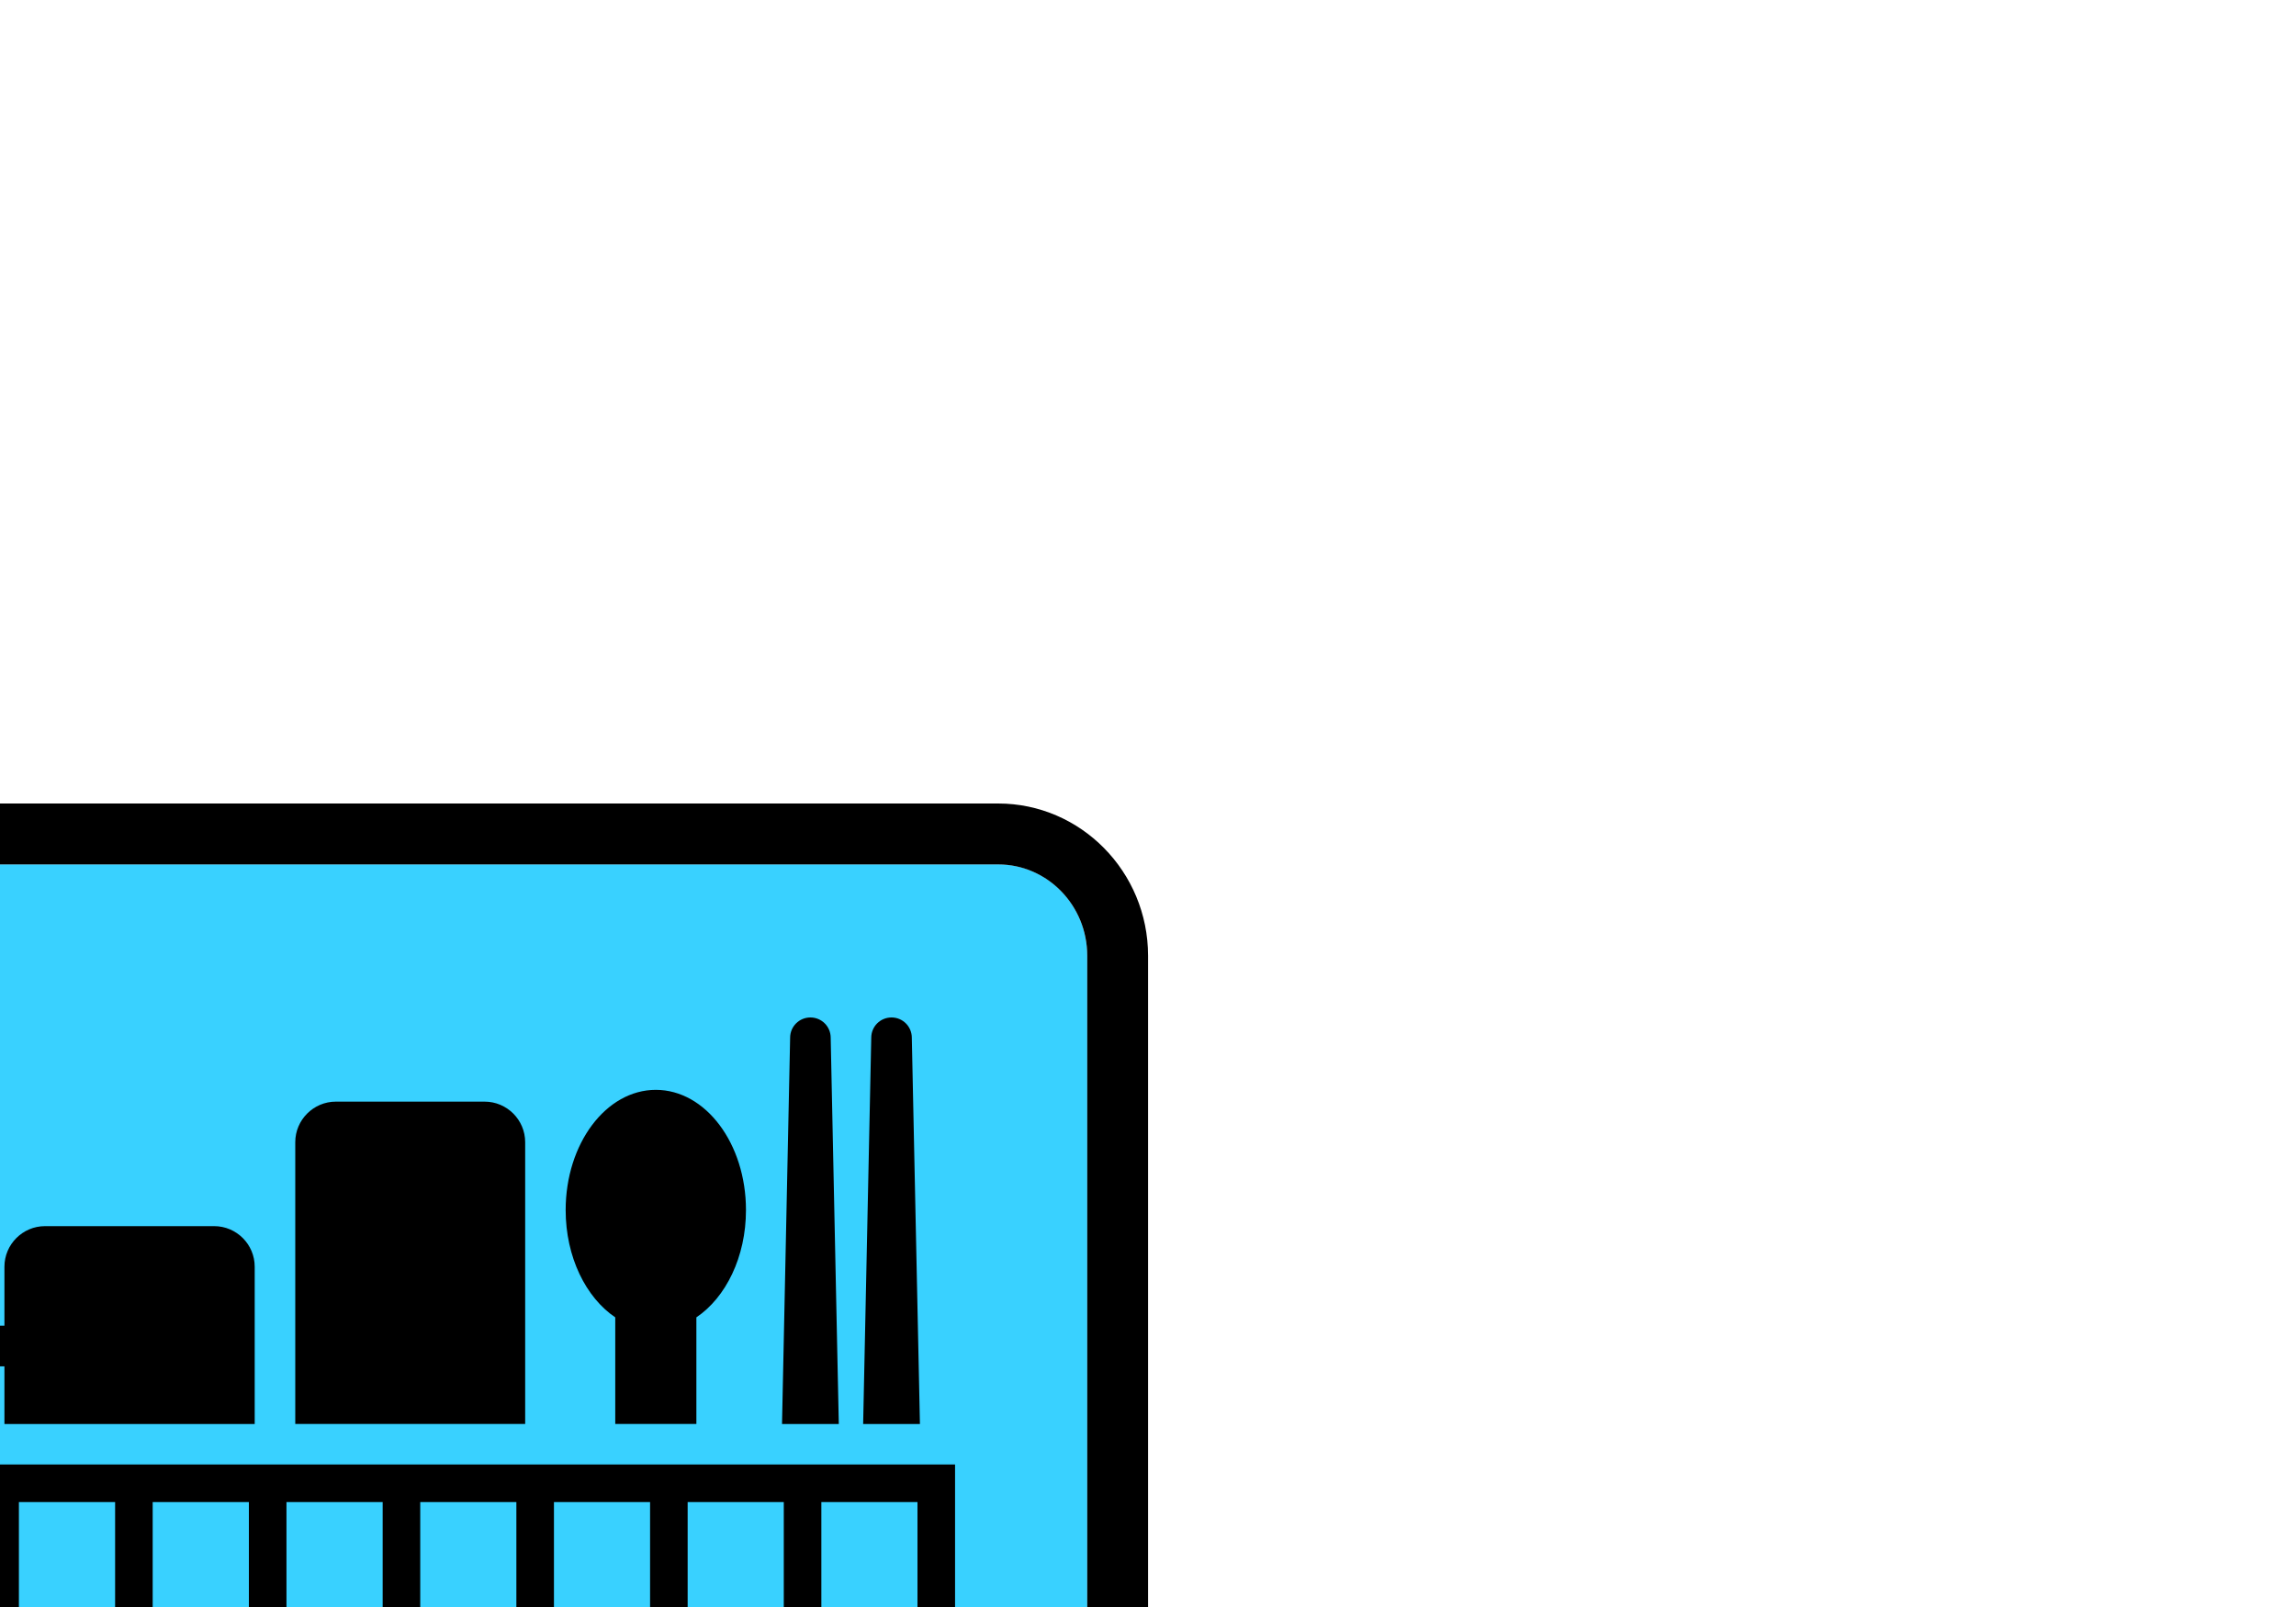
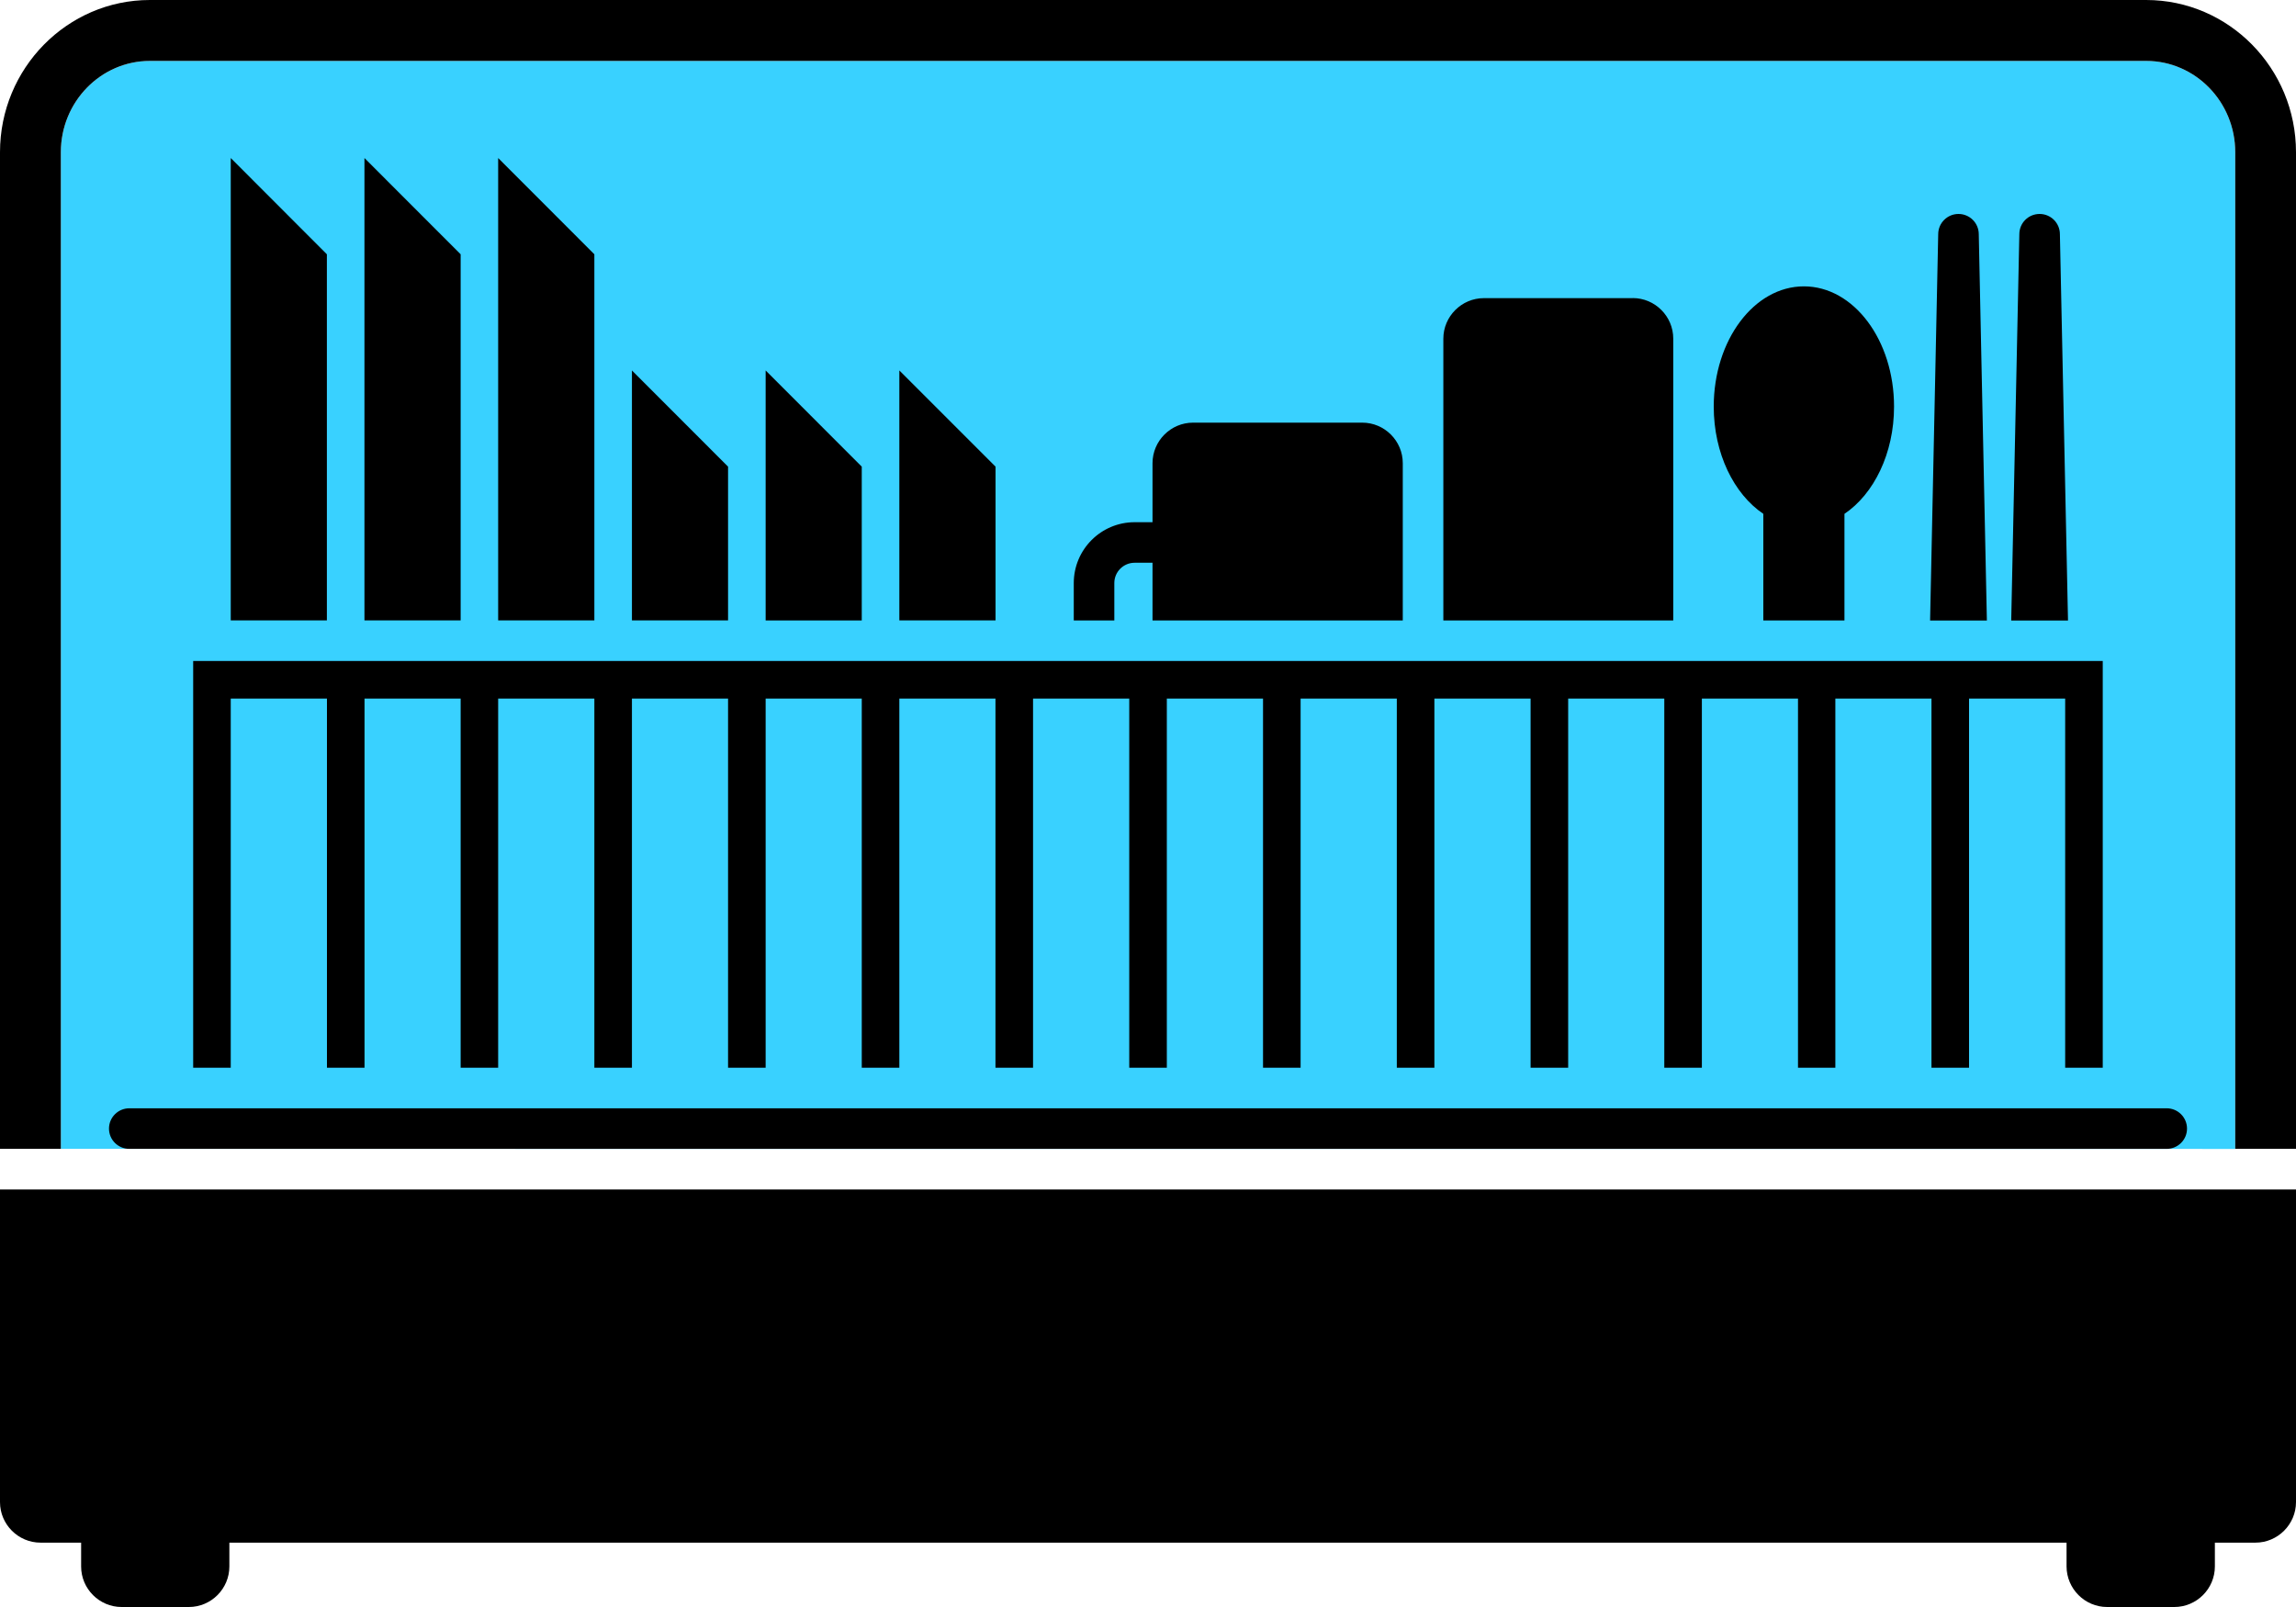
- <svg xmlns="http://www.w3.org/2000/svg" width="30" height="21" version="1.1">
-   <path d="m -14.205,25.513 0,-13.025 c 0,-0.658 0.522,-1.193 1.164,-1.193 l 26.083,0 c 0.642,0 1.164,0.535 1.164,1.193 l 0,13.025 z" style="fill:#39d1ff;fill-opacity:1;fill-rule:nonzero;stroke:none" />
-   <path d="m -15,30.129 c 0,0.292 0.238,0.53 0.53,0.53 l 0.53,0 0,0.311 c 0,0.292 0.238,0.53 0.53,0.53 l 0.878,0 c 0.291,0 0.529,-0.238 0.529,-0.53 l 0,-0.311 24.005,0 0,0.311 c 0,0.292 0.238,0.53 0.53,0.53 l 0.878,0 c 0.292,0 0.53,-0.238 0.53,-0.53 l 0,-0.311 0.53,0 C 14.762,30.659 15,30.42 15,30.129 l 0,-4.085 -30,0 0,4.085 z M 13.042,10.5 l -26.083,0 C -14.121,10.5 -15,11.392 -15,12.489 l 0,13.025 0.795,0 0,-13.025 c 0,-0.658 0.522,-1.193 1.164,-1.193 l 26.083,0 c 0.642,0 1.164,0.535 1.164,1.193 l 0,13.025 0.795,0 0,-13.025 C 15,11.392 14.122,10.5 13.042,10.5 Z m -25.517,13.953 0.491,0 0,-4.824 1.257,0 0,4.824 0.491,0 0,-4.824 1.256,0 0,4.824 0.491,0 0,-4.824 1.256,0 0,4.824 0.491,0 0,-4.824 1.256,0 0,4.824 0.491,0 0,-4.824 1.256,0 0,4.824 0.491,0 0,-4.824 1.256,0 0,4.824 0.491,0 0,-4.824 1.257,0 0,4.824 0.491,0 0,-4.824 1.257,0 0,4.824 0.491,0 0,-4.824 1.257,0 0,4.824 0.491,0 0,-4.824 1.257,0 0,4.824 0.491,0 0,-4.824 1.256,0 0,4.824 0.491,0 0,-4.824 1.256,0 0,4.824 0.491,0 0,-4.824 1.256,0 0,4.824 0.491,0 0,-4.824 1.256,0 0,4.824 0.491,0 0,-5.315 -24.952,0 0,5.315 z m -1.1,0.795 c 0,0.147 0.119,0.265 0.265,0.265 l 26.622,0 c 0.146,0 0.265,-0.118 0.265,-0.265 0,-0.146 -0.119,-0.265 -0.265,-0.265 l -26.622,0 c -0.146,0 -0.265,0.119 -0.265,0.265 z m 1.59,-12.683 0,6.042 1.257,0 0,-4.785 -1.257,-1.258 z m 1.747,0 0,6.042 1.256,0 0,-4.785 -1.256,-1.258 z m 1.747,0 0,6.042 1.256,0 0,-4.785 -1.256,-1.258 z m 1.747,2.776 0,3.267 1.256,0 0,-2.009 -1.256,-1.257 z m 1.747,0 0,3.267 1.256,0 0,-2.009 -1.256,-1.257 z m 1.747,0 0,3.267 1.256,0 0,-2.009 -1.256,-1.257 z m 12.349,3.267 0,-1.393 c 0.384,-0.259 0.648,-0.789 0.648,-1.402 0,-0.868 -0.527,-1.571 -1.178,-1.571 -0.65,0 -1.178,0.703 -1.178,1.571 0,0.613 0.264,1.143 0.648,1.402 l 0,1.393 1.059,0 z m -5.771,0 0,-2.055 c 0,-0.292 -0.238,-0.53 -0.53,-0.53 l -2.21,0 c -0.291,0 -0.53,0.238 -0.53,0.53 l 0,0.771 -0.234,0 c -0.439,0 -0.795,0.357 -0.795,0.796 l 0,0.488 0.53,0 0,-0.488 c 0,-0.146 0.119,-0.265 0.265,-0.265 l 0.234,0 0,0.754 3.269,0 z m 3.004,-4.212 -1.944,0 c -0.292,0 -0.53,0.239 -0.53,0.53 l 0,3.682 3.004,0 0,-3.682 c 0,-0.292 -0.238,-0.53 -0.53,-0.53 z m 4.257,-1.1 c -0.146,0 -0.265,0.118 -0.265,0.265 l -0.106,5.048 0.742,0 -0.106,-5.048 c 0,-0.147 -0.119,-0.265 -0.265,-0.265 z m 1.06,0 c -0.147,0 -0.265,0.118 -0.265,0.265 l -0.106,5.048 0.742,0 -0.106,-5.048 c 0,-0.147 -0.119,-0.265 -0.265,-0.265" style="fill:#000000;fill-opacity:1;fill-rule:nonzero;stroke:none" />
+ <svg xmlns="http://www.w3.org/2000/svg" width="30" height="21" version="1.1" id="svg6">
+   <defs id="defs10" />
+   <path d="M 0.795,15.013 V 1.989 c 0,-0.658 0.522,-1.193 1.164,-1.193 h 26.083 c 0.642,0 1.164,0.535 1.164,1.193 v 13.025 z" style="fill:#39d1ff;fill-opacity:1;fill-rule:nonzero;stroke:none" id="path2" />
+   <path d="m 0,19.629 c 0,0.292 0.238,0.53 0.53,0.53 h 0.53 v 0.311 C 1.06,20.762 1.298,21 1.589,21 H 2.468 c 0.291,0 0.529,-0.238 0.529,-0.53 v -0.311 h 24.005 v 0.311 C 27.003,20.762 27.241,21 27.532,21 h 0.878 c 0.292,0 0.53,-0.238 0.53,-0.53 v -0.311 h 0.53 C 29.762,20.159 30,19.92 30,19.629 V 15.544 H 0 Z M 28.042,0 H 1.958 C 0.879,0 0,0.892 0,1.989 V 15.013 H 0.795 V 1.989 c 0,-0.658 0.522,-1.193 1.164,-1.193 h 26.083 c 0.642,0 1.164,0.535 1.164,1.193 V 15.013 H 30 V 1.989 C 30,0.892 29.122,0 28.042,0 Z M 2.524,13.953 H 3.015 V 9.129 h 1.257 v 4.824 h 0.491 V 9.129 H 6.019 V 13.953 H 6.509 V 9.129 H 7.766 V 13.953 H 8.257 V 9.129 h 1.256 v 4.824 h 0.491 V 9.129 h 1.256 v 4.824 h 0.491 V 9.129 h 1.256 v 4.824 h 0.491 V 9.129 h 1.257 v 4.824 h 0.491 V 9.129 h 1.257 v 4.824 h 0.491 V 9.129 h 1.257 v 4.824 h 0.491 V 9.129 h 1.257 v 4.824 h 0.491 V 9.129 h 1.256 v 4.824 h 0.491 V 9.129 h 1.256 V 13.953 H 23.981 V 9.129 h 1.256 v 4.824 h 0.491 V 9.129 h 1.256 v 4.824 h 0.491 V 8.638 H 2.524 Z m -1.1,0.795 c 0,0.147 0.119,0.265 0.265,0.265 h 26.622 c 0.146,0 0.265,-0.118 0.265,-0.265 0,-0.146 -0.119,-0.265 -0.265,-0.265 H 1.689 c -0.146,0 -0.265,0.119 -0.265,0.265 z M 3.015,2.065 V 8.107 H 4.271 V 3.323 Z m 1.747,0 V 8.107 H 6.019 V 3.323 Z m 1.747,0 V 8.107 H 7.766 V 3.323 Z M 8.257,4.841 V 8.107 H 9.513 V 6.098 Z m 1.747,0 v 3.267 h 1.256 V 6.098 Z m 1.747,0 V 8.107 H 13.008 V 6.098 Z m 12.349,3.267 V 6.715 c 0.384,-0.259 0.648,-0.789 0.648,-1.402 0,-0.868 -0.527,-1.571 -1.178,-1.571 -0.65,0 -1.178,0.703 -1.178,1.571 0,0.613 0.264,1.143 0.648,1.402 v 1.393 z m -5.771,0 v -2.055 c 0,-0.292 -0.238,-0.53 -0.53,-0.53 h -2.21 c -0.291,0 -0.53,0.238 -0.53,0.53 v 0.771 h -0.234 c -0.439,0 -0.795,0.357 -0.795,0.796 v 0.488 h 0.53 V 7.619 c 0,-0.146 0.119,-0.265 0.265,-0.265 h 0.234 v 0.754 h 3.269 z m 3.004,-4.212 h -1.944 c -0.292,0 -0.53,0.239 -0.53,0.53 v 3.682 h 3.004 V 4.425 c 0,-0.292 -0.238,-0.53 -0.53,-0.53 z m 4.257,-1.1 c -0.146,0 -0.265,0.118 -0.265,0.265 l -0.106,5.048 h 0.742 l -0.106,-5.048 c 0,-0.147 -0.119,-0.265 -0.265,-0.265 z m 1.06,0 c -0.147,0 -0.265,0.118 -0.265,0.265 l -0.106,5.048 h 0.742 l -0.106,-5.048 c 0,-0.147 -0.119,-0.265 -0.265,-0.265" style="fill:#000000;fill-opacity:1;fill-rule:nonzero;stroke:none" id="path4" />
</svg>
